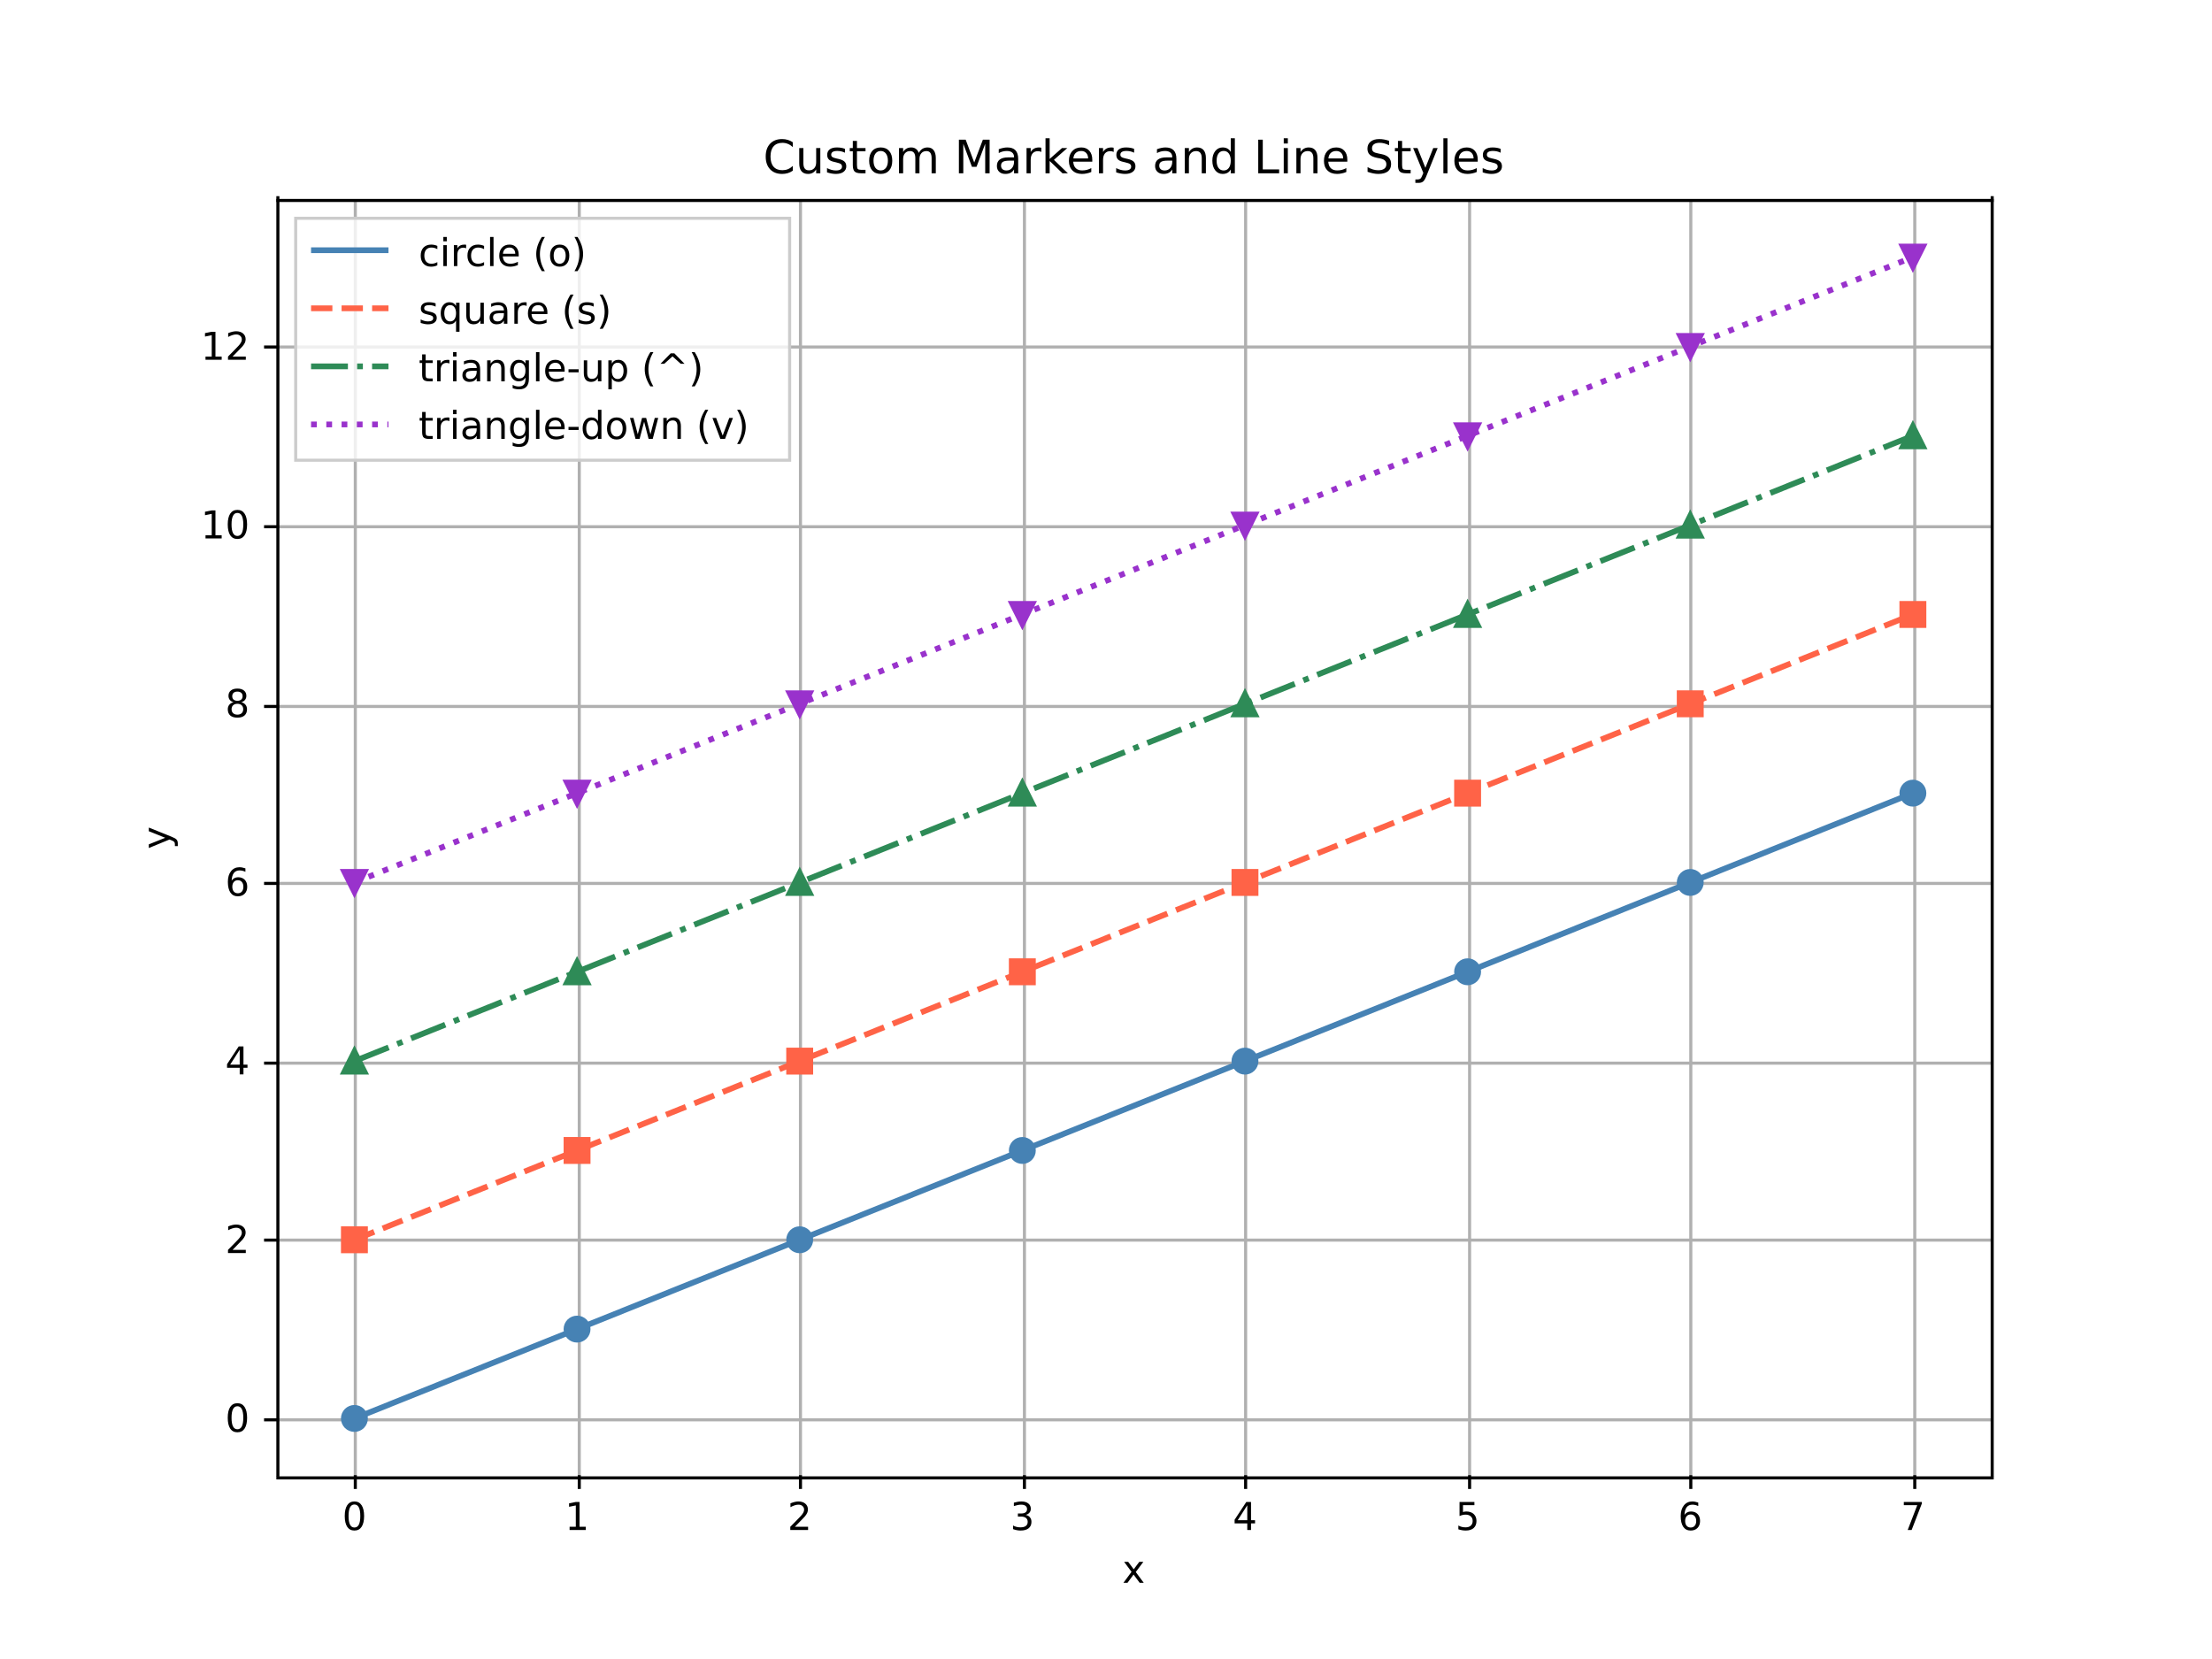
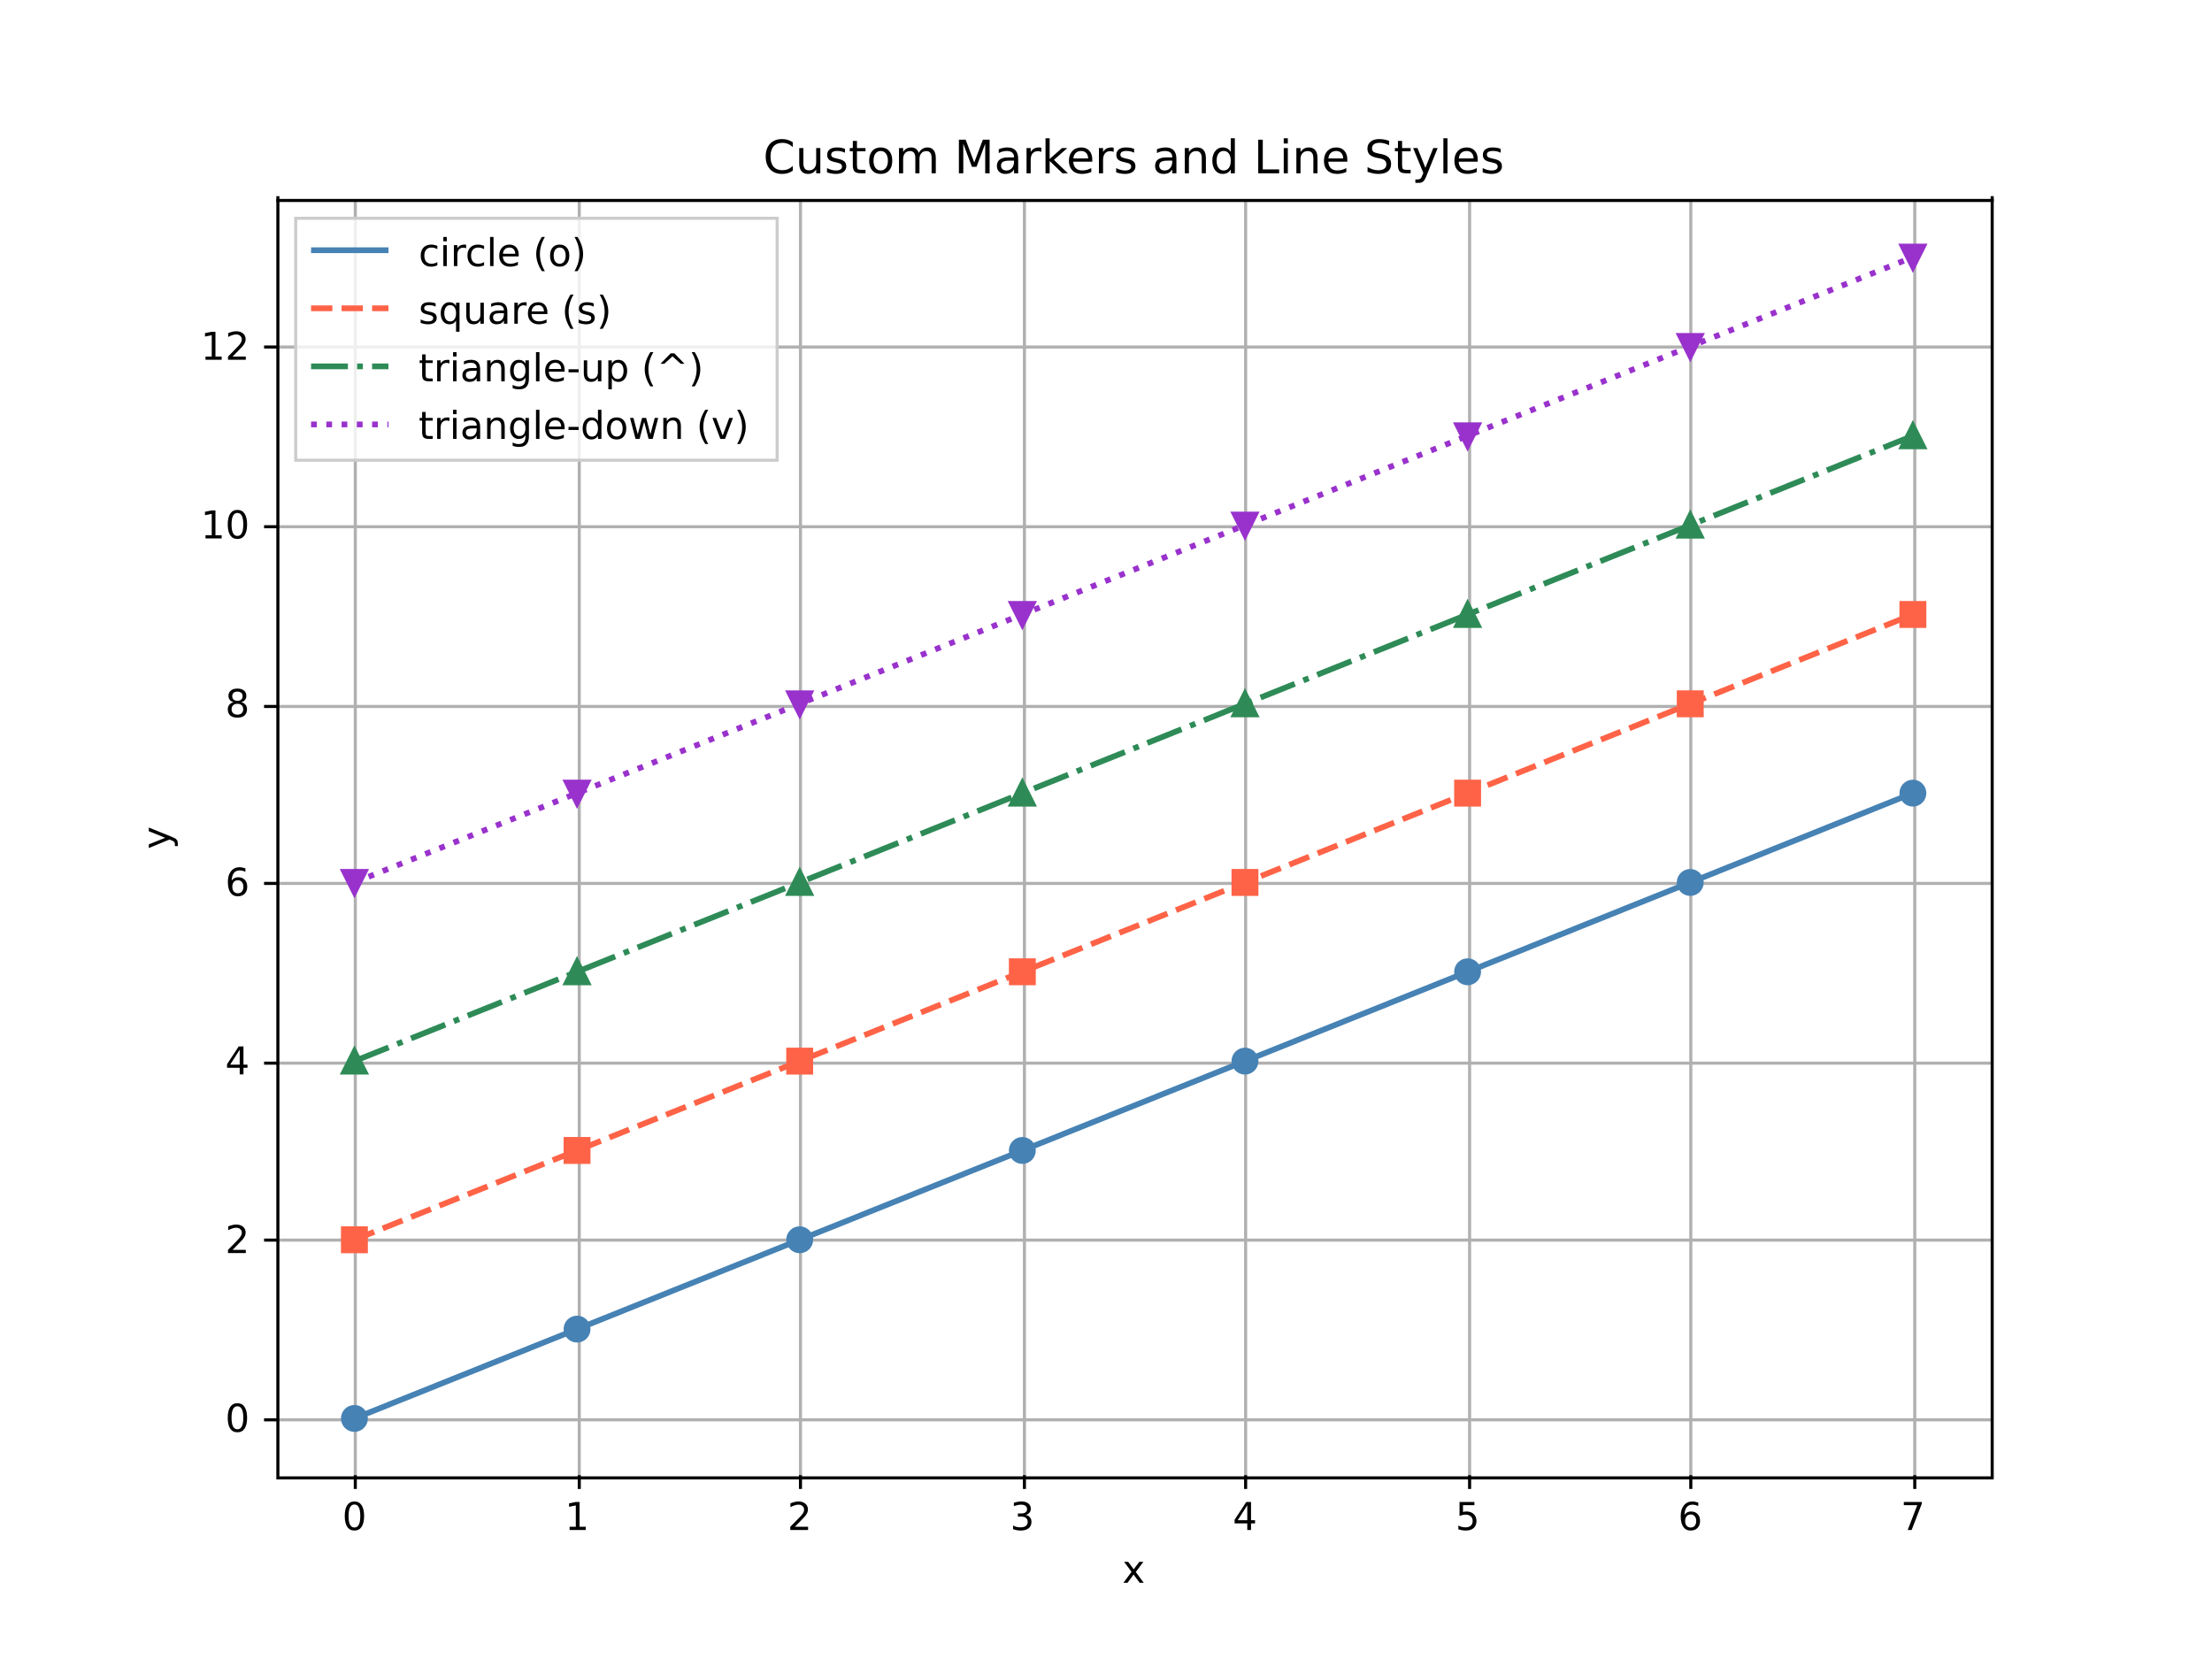
<svg xmlns="http://www.w3.org/2000/svg" xmlns:xlink="http://www.w3.org/1999/xlink" width="800" height="600" viewBox="0 0 800 600">
  <defs>
    <clipPath id="clip-1">
      <rect x="100.00" y="66.00" width="620.00" height="462.00" />
    </clipPath>
    <clipPath id="clip-2">
      <rect x="100.00" y="66.00" width="620.00" height="462.00" />
    </clipPath>
    <clipPath id="clip-3">
      <rect x="100.00" y="66.00" width="620.00" height="462.00" />
    </clipPath>
    <clipPath id="clip-4">
      <rect x="100.00" y="66.00" width="620.00" height="462.00" />
    </clipPath>
    <clipPath id="clip-5">
      <rect x="100.00" y="66.00" width="620.00" height="462.00" />
    </clipPath>
    <clipPath id="clip-6">
      <rect x="100.00" y="66.00" width="620.00" height="462.00" />
    </clipPath>
    <clipPath id="clip-7">
      <rect x="100.00" y="66.00" width="620.00" height="462.00" />
    </clipPath>
    <clipPath id="clip-8">
      <rect x="100.00" y="66.00" width="620.00" height="462.00" />
    </clipPath>
    <clipPath id="clip-9">
      <rect x="100.00" y="66.00" width="620.00" height="462.00" />
    </clipPath>
    <clipPath id="clip-10">
      <rect x="100.00" y="66.00" width="620.00" height="462.00" />
    </clipPath>
    <clipPath id="clip-11">
      <rect x="100.00" y="66.00" width="620.00" height="462.00" />
    </clipPath>
    <clipPath id="clip-12">
      <rect x="100.00" y="66.00" width="620.00" height="462.00" />
    </clipPath>
    <clipPath id="clip-13">
      <rect x="100.00" y="66.00" width="620.00" height="462.00" />
    </clipPath>
    <clipPath id="clip-14">
      <rect x="100.00" y="66.00" width="620.00" height="462.00" />
    </clipPath>
    <clipPath id="clip-15">
      <rect x="100.00" y="66.00" width="620.00" height="462.00" />
    </clipPath>
    <symbol id="marker-16" overflow="visible">
      <path d="M -0.00 -4.17 L 4.17 4.17 L -4.17 4.17 L -0.00 -4.17 Z " fill="#9932CC" fill-opacity="1.00" stroke="#9932CC" stroke-opacity="1.00" stroke-width="1.39" stroke-linecap="butt" stroke-linejoin="miter" />
    </symbol>
    <symbol id="marker-17" overflow="visible">
      <path d="M 0.00 4.17 L -4.17 -4.17 L 4.17 -4.17 L 0.00 4.17 Z " fill="#2E8B57" fill-opacity="1.00" stroke="#2E8B57" stroke-opacity="1.00" stroke-width="1.39" stroke-linecap="butt" stroke-linejoin="miter" />
    </symbol>
    <symbol id="marker-18" overflow="visible">
      <path d="M -4.17 -4.17 L 4.17 -4.17 L 4.17 4.17 L -4.17 4.17 L -4.17 -4.17 Z " fill="#FF6347" fill-opacity="1.00" stroke="#FF6347" stroke-opacity="1.00" stroke-width="1.39" stroke-linecap="butt" stroke-linejoin="miter" />
    </symbol>
    <symbol id="marker-19" overflow="visible">
      <path d="M 0.00 -4.17 C 1.11 -4.17 2.16 -3.73 2.95 -2.95 C 3.73 -2.16 4.17 -1.11 4.17 0.00 C 4.17 1.11 3.73 2.16 2.95 2.95 C 2.16 3.73 1.11 4.17 0.00 4.17 C -1.11 4.17 -2.16 3.73 -2.95 2.95 C -3.73 2.16 -4.17 1.11 -4.17 0.00 C -4.17 -1.11 -3.73 -2.16 -2.95 -2.95 C -2.16 -3.73 -1.11 -4.17 0.00 -4.17 Z " fill="#4682B4" fill-opacity="1.00" stroke="#4682B4" stroke-opacity="1.00" stroke-width="1.39" stroke-linecap="butt" stroke-linejoin="miter" />
    </symbol>
  </defs>
  <g transform="translate(0,600) scale(1,-1)">
    <rect width="800" height="600" fill="white" />
    <path d="M 0.00 0.00 L 800.00 0.00 L 800.00 600.00 L 0.00 600.00 L 0.00 0.00 Z " fill="#FFFFFF" fill-opacity="1.00" stroke="#000000" stroke-opacity="1.00" stroke-width="0.00" stroke-linecap="butt" stroke-linejoin="miter" />
    <path d="M 100.00 66.00 L 720.00 66.00 L 720.00 528.00 L 100.00 528.00 L 100.00 66.00 Z " fill="#FFFFFF" fill-opacity="1.00" stroke="none" stroke-opacity="0.00" stroke-width="0.00" stroke-linecap="butt" stroke-linejoin="miter" />
    <path d="M 128.50 66.50 L 128.50 528.50 " fill="none" fill-opacity="0.00" stroke="#B0B0B0" stroke-opacity="1.00" stroke-width="1.11" stroke-linecap="butt" stroke-linejoin="miter" clip-path="url(#clip-1)" />
    <path d="M 209.50 66.50 L 209.50 528.50 " fill="none" fill-opacity="0.00" stroke="#B0B0B0" stroke-opacity="1.00" stroke-width="1.11" stroke-linecap="butt" stroke-linejoin="miter" clip-path="url(#clip-2)" />
    <path d="M 289.50 66.50 L 289.50 528.50 " fill="none" fill-opacity="0.00" stroke="#B0B0B0" stroke-opacity="1.00" stroke-width="1.11" stroke-linecap="butt" stroke-linejoin="miter" clip-path="url(#clip-3)" />
    <path d="M 370.50 66.50 L 370.50 528.50 " fill="none" fill-opacity="0.00" stroke="#B0B0B0" stroke-opacity="1.00" stroke-width="1.11" stroke-linecap="butt" stroke-linejoin="miter" clip-path="url(#clip-4)" />
    <path d="M 450.50 66.50 L 450.50 528.50 " fill="none" fill-opacity="0.00" stroke="#B0B0B0" stroke-opacity="1.00" stroke-width="1.11" stroke-linecap="butt" stroke-linejoin="miter" clip-path="url(#clip-5)" />
    <path d="M 531.50 66.50 L 531.50 528.50 " fill="none" fill-opacity="0.00" stroke="#B0B0B0" stroke-opacity="1.00" stroke-width="1.11" stroke-linecap="butt" stroke-linejoin="miter" clip-path="url(#clip-6)" />
    <path d="M 611.50 66.50 L 611.50 528.50 " fill="none" fill-opacity="0.00" stroke="#B0B0B0" stroke-opacity="1.00" stroke-width="1.11" stroke-linecap="butt" stroke-linejoin="miter" clip-path="url(#clip-7)" />
    <path d="M 692.50 66.50 L 692.50 528.50 " fill="none" fill-opacity="0.00" stroke="#B0B0B0" stroke-opacity="1.00" stroke-width="1.11" stroke-linecap="butt" stroke-linejoin="miter" clip-path="url(#clip-8)" />
    <path d="M 100.50 86.50 L 720.50 86.50 " fill="none" fill-opacity="0.00" stroke="#B0B0B0" stroke-opacity="1.00" stroke-width="1.11" stroke-linecap="butt" stroke-linejoin="miter" clip-path="url(#clip-9)" />
    <path d="M 100.50 151.50 L 720.50 151.50 " fill="none" fill-opacity="0.00" stroke="#B0B0B0" stroke-opacity="1.00" stroke-width="1.11" stroke-linecap="butt" stroke-linejoin="miter" clip-path="url(#clip-10)" />
    <path d="M 100.50 215.50 L 720.50 215.50 " fill="none" fill-opacity="0.00" stroke="#B0B0B0" stroke-opacity="1.00" stroke-width="1.11" stroke-linecap="butt" stroke-linejoin="miter" clip-path="url(#clip-11)" />
    <path d="M 100.50 280.50 L 720.50 280.50 " fill="none" fill-opacity="0.00" stroke="#B0B0B0" stroke-opacity="1.00" stroke-width="1.11" stroke-linecap="butt" stroke-linejoin="miter" clip-path="url(#clip-12)" />
    <path d="M 100.50 344.50 L 720.50 344.50 " fill="none" fill-opacity="0.00" stroke="#B0B0B0" stroke-opacity="1.00" stroke-width="1.11" stroke-linecap="butt" stroke-linejoin="miter" clip-path="url(#clip-13)" />
    <path d="M 100.50 409.50 L 720.50 409.50 " fill="none" fill-opacity="0.00" stroke="#B0B0B0" stroke-opacity="1.00" stroke-width="1.11" stroke-linecap="butt" stroke-linejoin="miter" clip-path="url(#clip-14)" />
    <path d="M 100.50 474.50 L 720.50 474.50 " fill="none" fill-opacity="0.00" stroke="#B0B0B0" stroke-opacity="1.00" stroke-width="1.11" stroke-linecap="butt" stroke-linejoin="miter" clip-path="url(#clip-15)" />
    <path d="M 128.18 280.85 L 208.70 313.15 L 289.22 345.46 L 369.74 377.77 L 450.26 410.08 L 530.78 442.38 L 611.30 474.69 L 691.82 507.00 " fill="none" fill-opacity="0.00" stroke="#9932CC" stroke-opacity="1.00" stroke-width="2.08" stroke-linecap="butt" stroke-linejoin="round" stroke-dasharray="2.08 3.44" />
    <use xlink:href="#marker-16" x="128.18" y="280.85" />
    <use xlink:href="#marker-16" x="208.70" y="313.15" />
    <use xlink:href="#marker-16" x="289.22" y="345.46" />
    <use xlink:href="#marker-16" x="369.74" y="377.77" />
    <use xlink:href="#marker-16" x="450.26" y="410.08" />
    <use xlink:href="#marker-16" x="530.78" y="442.38" />
    <use xlink:href="#marker-16" x="611.30" y="474.69" />
    <use xlink:href="#marker-16" x="691.82" y="507.00" />
    <path d="M 128.18 216.23 L 208.70 248.54 L 289.22 280.85 L 369.74 313.15 L 450.26 345.46 L 530.78 377.77 L 611.30 410.08 L 691.82 442.38 " fill="none" fill-opacity="0.00" stroke="#2E8B57" stroke-opacity="1.00" stroke-width="2.08" stroke-linecap="butt" stroke-linejoin="round" stroke-dasharray="13.33 3.33 2.08 3.33" />
    <use xlink:href="#marker-17" x="128.18" y="216.23" />
    <use xlink:href="#marker-17" x="208.70" y="248.54" />
    <use xlink:href="#marker-17" x="289.22" y="280.85" />
    <use xlink:href="#marker-17" x="369.74" y="313.15" />
    <use xlink:href="#marker-17" x="450.26" y="345.46" />
    <use xlink:href="#marker-17" x="530.78" y="377.77" />
    <use xlink:href="#marker-17" x="611.30" y="410.08" />
    <use xlink:href="#marker-17" x="691.82" y="442.38" />
    <path d="M 128.18 151.62 L 208.70 183.92 L 289.22 216.23 L 369.74 248.54 L 450.26 280.85 L 530.78 313.15 L 611.30 345.46 L 691.82 377.77 " fill="none" fill-opacity="0.00" stroke="#FF6347" stroke-opacity="1.00" stroke-width="2.08" stroke-linecap="butt" stroke-linejoin="round" stroke-dasharray="7.71 3.33" />
    <use xlink:href="#marker-18" x="128.18" y="151.62" />
    <use xlink:href="#marker-18" x="208.70" y="183.92" />
    <use xlink:href="#marker-18" x="289.22" y="216.23" />
    <use xlink:href="#marker-18" x="369.74" y="248.54" />
    <use xlink:href="#marker-18" x="450.26" y="280.85" />
    <use xlink:href="#marker-18" x="530.78" y="313.15" />
    <use xlink:href="#marker-18" x="611.30" y="345.46" />
    <use xlink:href="#marker-18" x="691.82" y="377.77" />
    <path d="M 128.18 87.00 L 208.70 119.31 L 289.22 151.62 L 369.74 183.92 L 450.26 216.23 L 530.78 248.54 L 611.30 280.85 L 691.82 313.15 " fill="none" fill-opacity="0.00" stroke="#4682B4" stroke-opacity="1.00" stroke-width="2.08" stroke-linecap="square" stroke-linejoin="round" />
    <use xlink:href="#marker-19" x="128.18" y="87.00" />
    <use xlink:href="#marker-19" x="208.70" y="119.31" />
    <use xlink:href="#marker-19" x="289.22" y="151.62" />
    <use xlink:href="#marker-19" x="369.74" y="183.92" />
    <use xlink:href="#marker-19" x="450.26" y="216.23" />
    <use xlink:href="#marker-19" x="530.78" y="248.54" />
    <use xlink:href="#marker-19" x="611.30" y="280.85" />
    <use xlink:href="#marker-19" x="691.82" y="313.15" />
    <text font-family="DejaVu Sans" font-size="16.67" fill="#000000" fill-opacity="1.00" text-anchor="middle" transform="translate(410.00,537.33) scale(1,-1)">Custom Markers and Line Styles</text>
    <path d="M 128.50 66.50 L 128.50 61.50 " fill="none" fill-opacity="0.00" stroke="#000000" stroke-opacity="1.00" stroke-width="1.11" stroke-linecap="butt" stroke-linejoin="miter" />
    <text font-family="DejaVu Sans" font-size="13.89" fill="#000000" fill-opacity="1.00" text-anchor="middle" dominant-baseline="text-before-edge" transform="translate(128.18,56.28) scale(1,-1)">0</text>
    <path d="M 209.50 66.50 L 209.50 61.50 " fill="none" fill-opacity="0.00" stroke="#000000" stroke-opacity="1.00" stroke-width="1.11" stroke-linecap="butt" stroke-linejoin="miter" />
    <text font-family="DejaVu Sans" font-size="13.89" fill="#000000" fill-opacity="1.00" text-anchor="middle" dominant-baseline="text-before-edge" transform="translate(208.70,56.28) scale(1,-1)">1</text>
    <path d="M 289.50 66.50 L 289.50 61.50 " fill="none" fill-opacity="0.00" stroke="#000000" stroke-opacity="1.00" stroke-width="1.11" stroke-linecap="butt" stroke-linejoin="miter" />
    <text font-family="DejaVu Sans" font-size="13.89" fill="#000000" fill-opacity="1.00" text-anchor="middle" dominant-baseline="text-before-edge" transform="translate(289.22,56.28) scale(1,-1)">2</text>
    <path d="M 370.50 66.50 L 370.50 61.50 " fill="none" fill-opacity="0.00" stroke="#000000" stroke-opacity="1.00" stroke-width="1.11" stroke-linecap="butt" stroke-linejoin="miter" />
    <text font-family="DejaVu Sans" font-size="13.89" fill="#000000" fill-opacity="1.00" text-anchor="middle" dominant-baseline="text-before-edge" transform="translate(369.74,56.28) scale(1,-1)">3</text>
    <path d="M 450.50 66.50 L 450.50 61.50 " fill="none" fill-opacity="0.00" stroke="#000000" stroke-opacity="1.00" stroke-width="1.11" stroke-linecap="butt" stroke-linejoin="miter" />
    <text font-family="DejaVu Sans" font-size="13.89" fill="#000000" fill-opacity="1.00" text-anchor="middle" dominant-baseline="text-before-edge" transform="translate(450.26,56.28) scale(1,-1)">4</text>
    <path d="M 531.50 66.50 L 531.50 61.50 " fill="none" fill-opacity="0.00" stroke="#000000" stroke-opacity="1.00" stroke-width="1.11" stroke-linecap="butt" stroke-linejoin="miter" />
    <text font-family="DejaVu Sans" font-size="13.89" fill="#000000" fill-opacity="1.00" text-anchor="middle" dominant-baseline="text-before-edge" transform="translate(530.78,56.28) scale(1,-1)">5</text>
    <path d="M 611.50 66.50 L 611.50 61.50 " fill="none" fill-opacity="0.00" stroke="#000000" stroke-opacity="1.00" stroke-width="1.11" stroke-linecap="butt" stroke-linejoin="miter" />
    <text font-family="DejaVu Sans" font-size="13.89" fill="#000000" fill-opacity="1.00" text-anchor="middle" dominant-baseline="text-before-edge" transform="translate(611.30,56.28) scale(1,-1)">6</text>
    <path d="M 692.50 66.50 L 692.50 61.50 " fill="none" fill-opacity="0.00" stroke="#000000" stroke-opacity="1.00" stroke-width="1.11" stroke-linecap="butt" stroke-linejoin="miter" />
    <text font-family="DejaVu Sans" font-size="13.89" fill="#000000" fill-opacity="1.00" text-anchor="middle" dominant-baseline="text-before-edge" transform="translate(691.82,56.28) scale(1,-1)">7</text>
    <text font-family="DejaVu Sans" font-size="13.89" fill="#000000" fill-opacity="1.00" text-anchor="middle" dominant-baseline="text-before-edge" transform="translate(410.00,37.17) scale(1,-1)">x</text>
    <path d="M 100.50 86.50 L 95.50 86.50 " fill="none" fill-opacity="0.00" stroke="#000000" stroke-opacity="1.00" stroke-width="1.11" stroke-linecap="butt" stroke-linejoin="miter" />
    <text font-family="DejaVu Sans" font-size="13.89" fill="#000000" fill-opacity="1.00" text-anchor="end" dominant-baseline="central" transform="translate(90.28,87.00) scale(1,-1)">0</text>
    <path d="M 100.50 151.50 L 95.50 151.50 " fill="none" fill-opacity="0.00" stroke="#000000" stroke-opacity="1.00" stroke-width="1.11" stroke-linecap="butt" stroke-linejoin="miter" />
    <text font-family="DejaVu Sans" font-size="13.89" fill="#000000" fill-opacity="1.00" text-anchor="end" dominant-baseline="central" transform="translate(90.28,151.62) scale(1,-1)">2</text>
    <path d="M 100.50 215.50 L 95.50 215.50 " fill="none" fill-opacity="0.00" stroke="#000000" stroke-opacity="1.00" stroke-width="1.11" stroke-linecap="butt" stroke-linejoin="miter" />
    <text font-family="DejaVu Sans" font-size="13.89" fill="#000000" fill-opacity="1.00" text-anchor="end" dominant-baseline="central" transform="translate(90.28,216.23) scale(1,-1)">4</text>
    <path d="M 100.50 280.50 L 95.50 280.50 " fill="none" fill-opacity="0.00" stroke="#000000" stroke-opacity="1.00" stroke-width="1.11" stroke-linecap="butt" stroke-linejoin="miter" />
    <text font-family="DejaVu Sans" font-size="13.89" fill="#000000" fill-opacity="1.00" text-anchor="end" dominant-baseline="central" transform="translate(90.28,280.85) scale(1,-1)">6</text>
    <path d="M 100.50 344.50 L 95.50 344.50 " fill="none" fill-opacity="0.00" stroke="#000000" stroke-opacity="1.00" stroke-width="1.11" stroke-linecap="butt" stroke-linejoin="miter" />
    <text font-family="DejaVu Sans" font-size="13.89" fill="#000000" fill-opacity="1.00" text-anchor="end" dominant-baseline="central" transform="translate(90.28,345.46) scale(1,-1)">8</text>
    <path d="M 100.50 409.50 L 95.50 409.50 " fill="none" fill-opacity="0.00" stroke="#000000" stroke-opacity="1.00" stroke-width="1.11" stroke-linecap="butt" stroke-linejoin="miter" />
    <text font-family="DejaVu Sans" font-size="13.89" fill="#000000" fill-opacity="1.00" text-anchor="end" dominant-baseline="central" transform="translate(90.28,410.08) scale(1,-1)">10</text>
    <path d="M 100.50 474.50 L 95.50 474.50 " fill="none" fill-opacity="0.00" stroke="#000000" stroke-opacity="1.00" stroke-width="1.11" stroke-linecap="butt" stroke-linejoin="miter" />
    <text font-family="DejaVu Sans" font-size="13.89" fill="#000000" fill-opacity="1.00" text-anchor="end" dominant-baseline="central" transform="translate(90.28,474.69) scale(1,-1)">12</text>
    <text font-family="DejaVu Sans" font-size="13.89" fill="#000000" fill-opacity="1.00" text-anchor="middle" transform="translate(61.41,297.00) rotate(90.00) scale(1,-1)">y</text>
    <path d="M 100.50 66.50 L 100.50 528.50 " fill="none" fill-opacity="0.00" stroke="#000000" stroke-opacity="1.00" stroke-width="1.11" stroke-linecap="square" stroke-linejoin="miter" />
    <path d="M 720.50 66.50 L 720.50 528.50 " fill="none" fill-opacity="0.00" stroke="#000000" stroke-opacity="1.00" stroke-width="1.11" stroke-linecap="square" stroke-linejoin="miter" />
    <path d="M 100.50 65.50 L 720.50 65.50 " fill="none" fill-opacity="0.00" stroke="#000000" stroke-opacity="1.00" stroke-width="1.11" stroke-linecap="square" stroke-linejoin="miter" />
    <path d="M 100.50 527.50 L 720.50 527.50 " fill="none" fill-opacity="0.00" stroke="#000000" stroke-opacity="1.00" stroke-width="1.11" stroke-linecap="square" stroke-linejoin="miter" />
-     <path d="M 106.94 433.56 L 285.58 433.56 L 285.58 521.06 L 106.94 521.06 L 106.94 433.56 Z " fill="#FFFFFF" fill-opacity="0.80" stroke="#CCCCCC" stroke-opacity="1.00" stroke-width="1.11" stroke-linecap="butt" stroke-linejoin="miter" />
+     <path d="M 106.94 433.56 L 281.07 433.56 L 281.07 521.06 L 106.94 521.06 L 106.94 433.56 Z " fill="#FFFFFF" fill-opacity="0.80" stroke="#CCCCCC" stroke-opacity="1.00" stroke-width="1.11" stroke-linecap="butt" stroke-linejoin="miter" />
    <path d="M 112.50 509.50 L 140.50 509.50 " fill="none" fill-opacity="0.00" stroke="#4682B4" stroke-opacity="1.00" stroke-width="2.08" stroke-linecap="butt" stroke-linejoin="miter" />
    <text font-family="DejaVu Sans" font-size="13.89" fill="#000000" fill-opacity="1.00" text-anchor="start" dominant-baseline="central" transform="translate(151.39,508.56) scale(1,-1)">circle (o)</text>
    <path d="M 112.50 488.50 L 140.50 488.50 " fill="none" fill-opacity="0.00" stroke="#FF6347" stroke-opacity="1.00" stroke-width="2.08" stroke-linecap="butt" stroke-linejoin="miter" stroke-dasharray="7.71 3.33" />
    <text font-family="DejaVu Sans" font-size="13.89" fill="#000000" fill-opacity="1.00" text-anchor="start" dominant-baseline="central" transform="translate(151.39,487.72) scale(1,-1)">square (s)</text>
    <path d="M 112.50 467.50 L 140.50 467.50 " fill="none" fill-opacity="0.00" stroke="#2E8B57" stroke-opacity="1.00" stroke-width="2.08" stroke-linecap="butt" stroke-linejoin="miter" stroke-dasharray="13.33 3.33 2.08 3.33" />
    <text font-family="DejaVu Sans" font-size="13.89" fill="#000000" fill-opacity="1.00" text-anchor="start" dominant-baseline="central" transform="translate(151.39,466.89) scale(1,-1)">triangle-up (^)</text>
    <path d="M 112.50 446.50 L 140.50 446.50 " fill="none" fill-opacity="0.00" stroke="#9932CC" stroke-opacity="1.00" stroke-width="2.08" stroke-linecap="butt" stroke-linejoin="miter" stroke-dasharray="2.08 3.44" />
    <text font-family="DejaVu Sans" font-size="13.89" fill="#000000" fill-opacity="1.00" text-anchor="start" dominant-baseline="central" transform="translate(151.39,446.06) scale(1,-1)">triangle-down (v)</text>
  </g>
</svg>
